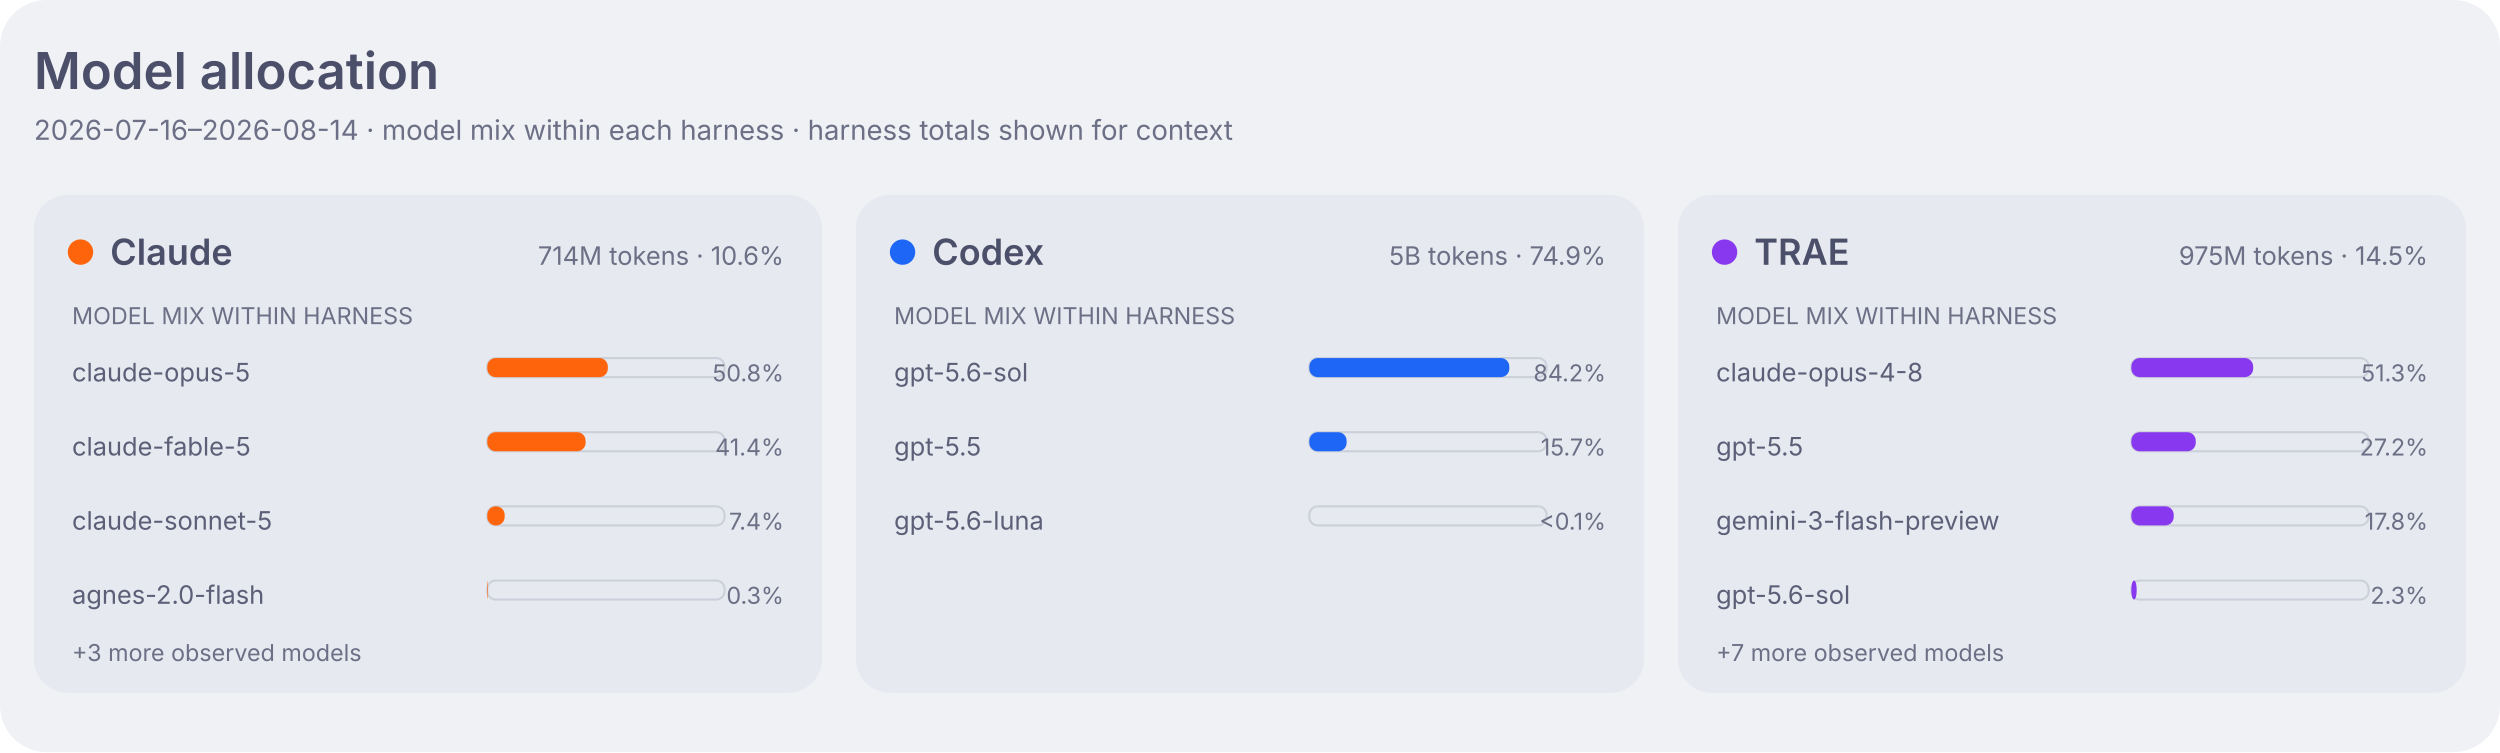
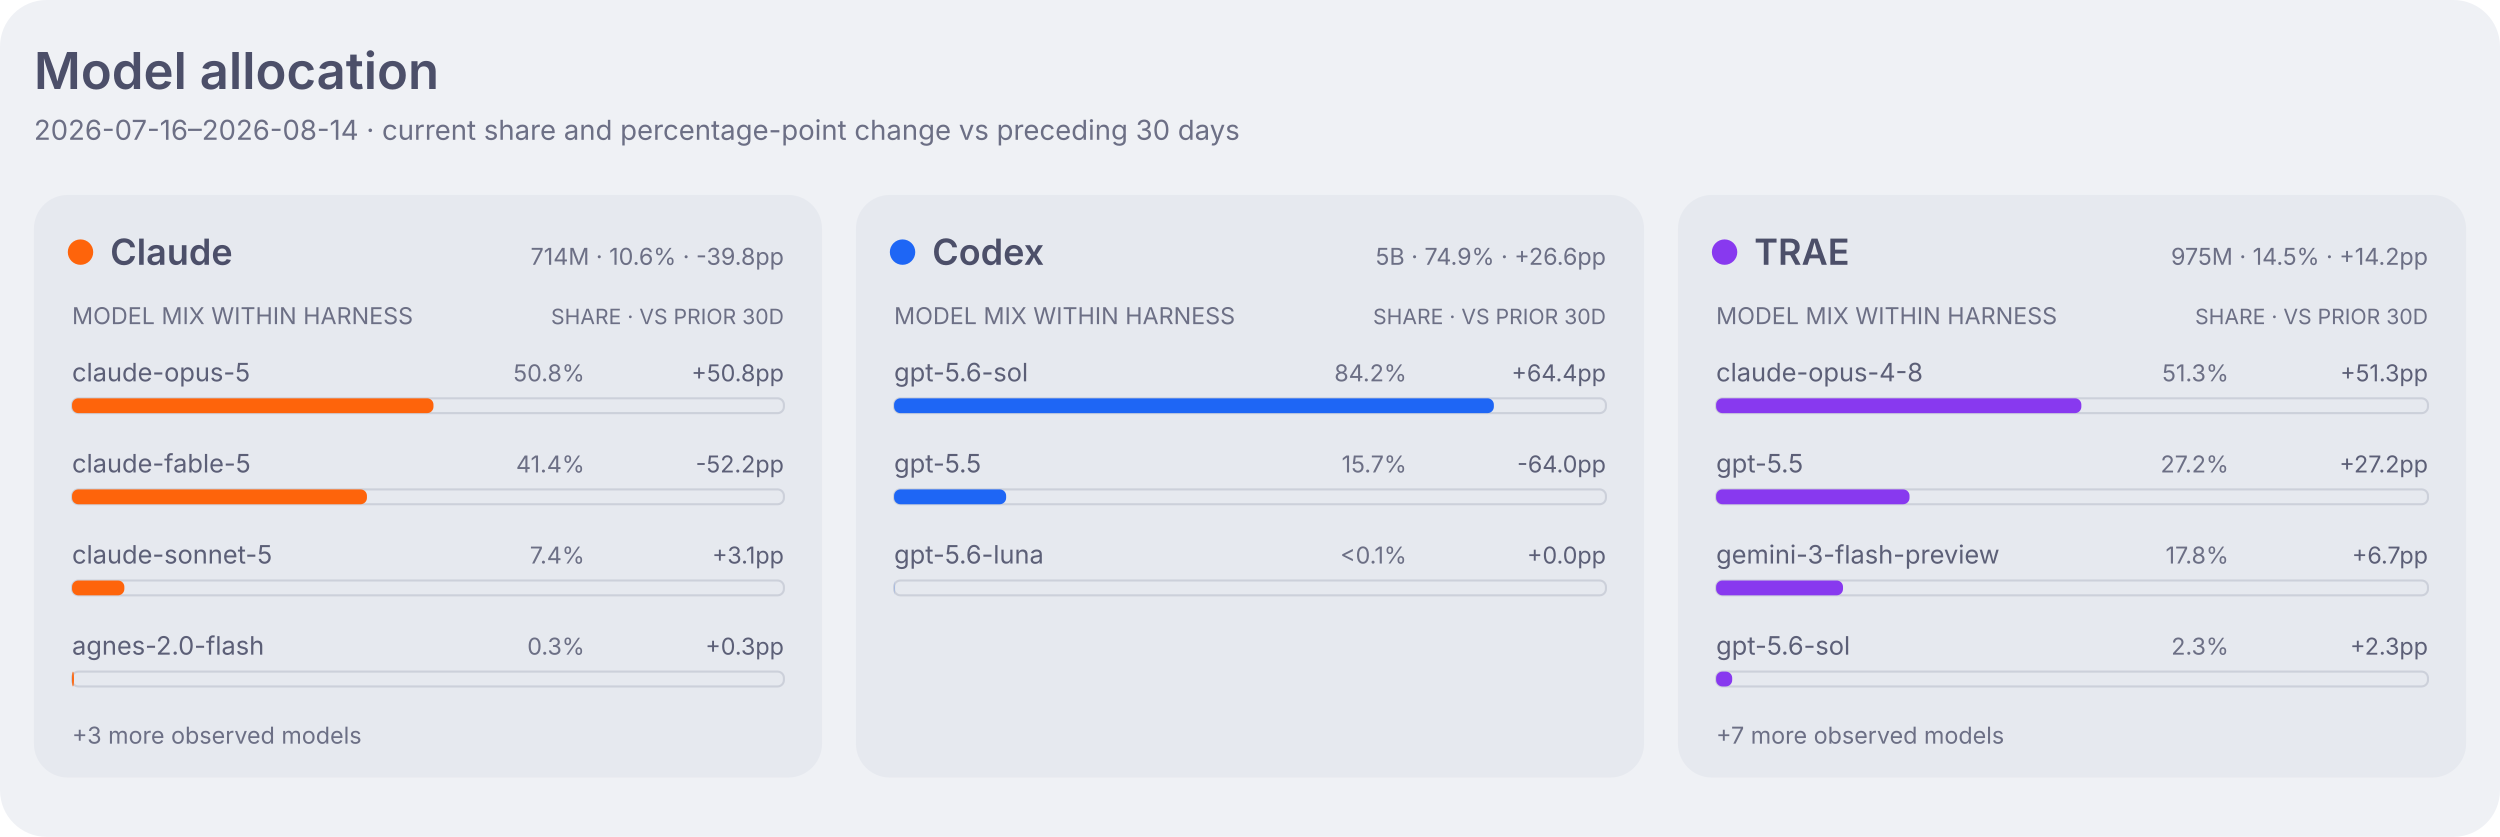
- <svg xmlns="http://www.w3.org/2000/svg" width="1180" height="355" viewBox="0 0 1180 355" role="img" aria-labelledby="title desc">
+ <svg xmlns="http://www.w3.org/2000/svg" width="1180" height="395" viewBox="0 0 1180 395" role="img" aria-labelledby="title desc">
  <style>
    .dashboard-background { fill: #eff1f5; }
    .dashboard-panel { fill: #e6e9ef; }
    .dashboard-primary { fill: #4c4f69; }
    .dashboard-secondary { fill: #5c5f77; }
    .dashboard-muted { fill: #6c6f85; }
    .dashboard-accent { fill: #179299; }
    .dashboard-border { stroke: #ccd0da; }
    .agent-claude { fill: #fe640b; }
    .agent-codex { fill: #1e66f5; }
    .agent-traex { fill: #8839ef; }
    .agent-legacy { fill: #6c6f85; }
    .component-input { fill: #40a02b; }
    .component-output { fill: #df8e1d; }
    .component-cache-write { fill: #179299; }
    .component-cache-read { fill: #7287fd; }
    .heatmap-level-0 { fill: #ccd0da; }
    .heatmap-level-1 { fill: #179299; fill-opacity: 0.25; }
    .heatmap-level-2 { fill: #179299; fill-opacity: 0.5; }
    .heatmap-level-3 { fill: #179299; fill-opacity: 0.75; }
    .heatmap-level-4 { fill: #179299; }
    @media (prefers-color-scheme: dark) {
      .dashboard-background { fill: #1e1e2e; }
      .dashboard-panel { fill: #181825; }
      .dashboard-primary { fill: #cdd6f4; }
      .dashboard-secondary { fill: #bac2de; }
      .dashboard-muted { fill: #a6adc8; }
      .dashboard-accent { fill: #94e2d5; }
      .dashboard-border { stroke: #313244; }
      .agent-claude { fill: #fab387; }
      .agent-codex { fill: #89b4fa; }
      .agent-traex { fill: #cba6f7; }
      .agent-legacy { fill: #a6adc8; }
      .component-input { fill: #a6e3a1; }
      .component-output { fill: #f9e2af; }
      .component-cache-write { fill: #94e2d5; }
      .component-cache-read { fill: #b4befe; }
      .heatmap-level-0 { fill: #313244; }
      .heatmap-level-1 { fill: #94e2d5; fill-opacity: 0.25; }
      .heatmap-level-2 { fill: #94e2d5; fill-opacity: 0.5; }
      .heatmap-level-3 { fill: #94e2d5; fill-opacity: 0.75; }
      .heatmap-level-4 { fill: #94e2d5; }
    }
  </style>
-   <rect class="dashboard-background" width="1180" height="355" rx="22" />
+   <rect class="dashboard-background" width="1180" height="395" rx="22" />
  <text class="dashboard-primary" x="16" y="42" font-family="-apple-system,BlinkMacSystemFont,Segoe UI,sans-serif" font-size="24" font-weight="600">Model allocation</text>
-   <text class="dashboard-muted" x="16" y="66" font-family="-apple-system,BlinkMacSystemFont,Segoe UI,sans-serif" font-size="13">2026-07-16–2026-08-14 · model mix within each harness · harness totals shown for context</text>
-   <rect class="dashboard-panel" x="16" y="92" width="372" height="235" rx="16" />
+   <text class="dashboard-muted" x="16" y="66" font-family="-apple-system,BlinkMacSystemFont,Segoe UI,sans-serif" font-size="13">2026-07-16–2026-08-14 · current share and percentage-point change vs preceding 30 days</text>
+   <rect class="dashboard-panel" x="16" y="92" width="372" height="275" rx="16" />
  <circle class="agent-claude" cx="38" cy="119" r="6" />
  <text class="dashboard-primary" x="52" y="125" font-family="-apple-system,BlinkMacSystemFont,Segoe UI,sans-serif" font-size="17" font-weight="600">Claude</text>
-   <text class="dashboard-muted" x="370" y="125" text-anchor="end" font-family="-apple-system,BlinkMacSystemFont,Segoe UI,sans-serif" font-size="12">714M tokens · 10.6%</text>
+   <text class="dashboard-muted" x="370" y="125" text-anchor="end" font-family="-apple-system,BlinkMacSystemFont,Segoe UI,sans-serif" font-size="11">714M · 10.6% · -39.8pp</text>
  <text class="dashboard-muted" x="34" y="153" font-family="-apple-system,BlinkMacSystemFont,Segoe UI,sans-serif" font-size="11">MODEL MIX WITHIN HARNESS</text>
+   <text class="dashboard-muted" x="370" y="153" text-anchor="end" font-family="-apple-system,BlinkMacSystemFont,Segoe UI,sans-serif" font-size="10">SHARE · VS PRIOR 30D</text>
  <text class="dashboard-secondary" x="34" y="180" font-family="-apple-system,BlinkMacSystemFont,Segoe UI,sans-serif" font-size="12">claude-opus-5</text>
-   <rect class="dashboard-border" x="230" y="169" width="112" height="9" rx="4" fill="none" stroke-width="1" />
-   <rect class="agent-claude" x="230" y="169" width="56.9" height="9" rx="4" data-agent="claude" data-model="claude-opus-5" data-tokens="362770690">
+   <text class="dashboard-muted" x="276" y="180" text-anchor="end" font-family="-apple-system,BlinkMacSystemFont,Segoe UI,sans-serif" font-size="11">50.8%</text>
+   <text class="dashboard-secondary" x="370" y="180" text-anchor="end" font-family="-apple-system,BlinkMacSystemFont,Segoe UI,sans-serif" font-size="11">+50.8pp</text>
+   <rect class="dashboard-border" x="34" y="188" width="336" height="7" rx="3" fill="none" stroke-width="1" />
+   <rect class="agent-claude" x="34" y="188" width="170.6" height="7" rx="3" data-agent="claude" data-model="claude-opus-5" data-tokens="362770690">
    </rect>
-   <text class="dashboard-muted" x="370" y="180" text-anchor="end" font-family="-apple-system,BlinkMacSystemFont,Segoe UI,sans-serif" font-size="11">50.8%</text>
-   <text class="dashboard-secondary" x="34" y="215" font-family="-apple-system,BlinkMacSystemFont,Segoe UI,sans-serif" font-size="12">claude-fable-5</text>
-   <rect class="dashboard-border" x="230" y="204" width="112" height="9" rx="4" fill="none" stroke-width="1" />
-   <rect class="agent-claude" x="230" y="204" width="46.4" height="9" rx="4" data-agent="claude" data-model="claude-fable-5" data-tokens="296040148">
+   <text class="dashboard-secondary" x="34" y="223" font-family="-apple-system,BlinkMacSystemFont,Segoe UI,sans-serif" font-size="12">claude-fable-5</text>
+   <text class="dashboard-muted" x="276" y="223" text-anchor="end" font-family="-apple-system,BlinkMacSystemFont,Segoe UI,sans-serif" font-size="11">41.4%</text>
+   <text class="dashboard-secondary" x="370" y="223" text-anchor="end" font-family="-apple-system,BlinkMacSystemFont,Segoe UI,sans-serif" font-size="11">-52.2pp</text>
+   <rect class="dashboard-border" x="34" y="231" width="336" height="7" rx="3" fill="none" stroke-width="1" />
+   <rect class="agent-claude" x="34" y="231" width="139.2" height="7" rx="3" data-agent="claude" data-model="claude-fable-5" data-tokens="296040148">
    </rect>
-   <text class="dashboard-muted" x="370" y="215" text-anchor="end" font-family="-apple-system,BlinkMacSystemFont,Segoe UI,sans-serif" font-size="11">41.4%</text>
-   <text class="dashboard-secondary" x="34" y="250" font-family="-apple-system,BlinkMacSystemFont,Segoe UI,sans-serif" font-size="12">claude-sonnet-5</text>
-   <rect class="dashboard-border" x="230" y="239" width="112" height="9" rx="4" fill="none" stroke-width="1" />
-   <rect class="agent-claude" x="230" y="239" width="8.2" height="9" rx="4" data-agent="claude" data-model="claude-sonnet-5" data-tokens="52601105">
+   <text class="dashboard-secondary" x="34" y="266" font-family="-apple-system,BlinkMacSystemFont,Segoe UI,sans-serif" font-size="12">claude-sonnet-5</text>
+   <text class="dashboard-muted" x="276" y="266" text-anchor="end" font-family="-apple-system,BlinkMacSystemFont,Segoe UI,sans-serif" font-size="11">7.4%</text>
+   <text class="dashboard-secondary" x="370" y="266" text-anchor="end" font-family="-apple-system,BlinkMacSystemFont,Segoe UI,sans-serif" font-size="11">+3.1pp</text>
+   <rect class="dashboard-border" x="34" y="274" width="336" height="7" rx="3" fill="none" stroke-width="1" />
+   <rect class="agent-claude" x="34" y="274" width="24.7" height="7" rx="3" data-agent="claude" data-model="claude-sonnet-5" data-tokens="52601105">
    </rect>
-   <text class="dashboard-muted" x="370" y="250" text-anchor="end" font-family="-apple-system,BlinkMacSystemFont,Segoe UI,sans-serif" font-size="11">7.4%</text>
-   <text class="dashboard-secondary" x="34" y="285" font-family="-apple-system,BlinkMacSystemFont,Segoe UI,sans-serif" font-size="12">agnes-2.0-flash</text>
-   <rect class="dashboard-border" x="230" y="274" width="112" height="9" rx="4" fill="none" stroke-width="1" />
-   <rect class="agent-claude" x="230" y="274" width="0.3" height="9" rx="4" data-agent="claude" data-model="agnes-2.0-flash" data-tokens="1883260">
+   <text class="dashboard-secondary" x="34" y="309" font-family="-apple-system,BlinkMacSystemFont,Segoe UI,sans-serif" font-size="12">agnes-2.0-flash</text>
+   <text class="dashboard-muted" x="276" y="309" text-anchor="end" font-family="-apple-system,BlinkMacSystemFont,Segoe UI,sans-serif" font-size="11">0.3%</text>
+   <text class="dashboard-secondary" x="370" y="309" text-anchor="end" font-family="-apple-system,BlinkMacSystemFont,Segoe UI,sans-serif" font-size="11">+0.3pp</text>
+   <rect class="dashboard-border" x="34" y="317" width="336" height="7" rx="3" fill="none" stroke-width="1" />
+   <rect class="agent-claude" x="34" y="317" width="0.9" height="7" rx="3" data-agent="claude" data-model="agnes-2.0-flash" data-tokens="1883260">
    </rect>
-   <text class="dashboard-muted" x="370" y="285" text-anchor="end" font-family="-apple-system,BlinkMacSystemFont,Segoe UI,sans-serif" font-size="11">0.3%</text>
-   <text class="dashboard-muted" x="34" y="312" font-family="-apple-system,BlinkMacSystemFont,Segoe UI,sans-serif" font-size="11">+3 more observed models</text>
-   <rect class="dashboard-panel" x="404" y="92" width="372" height="235" rx="16" />
+   <text class="dashboard-muted" x="34" y="351" font-family="-apple-system,BlinkMacSystemFont,Segoe UI,sans-serif" font-size="11">+3 more observed models</text>
+   <rect class="dashboard-panel" x="404" y="92" width="372" height="275" rx="16" />
  <circle class="agent-codex" cx="426" cy="119" r="6" />
  <text class="dashboard-primary" x="440" y="125" font-family="-apple-system,BlinkMacSystemFont,Segoe UI,sans-serif" font-size="17" font-weight="600">Codex</text>
-   <text class="dashboard-muted" x="758" y="125" text-anchor="end" font-family="-apple-system,BlinkMacSystemFont,Segoe UI,sans-serif" font-size="12">5B tokens · 74.9%</text>
+   <text class="dashboard-muted" x="758" y="125" text-anchor="end" font-family="-apple-system,BlinkMacSystemFont,Segoe UI,sans-serif" font-size="11">5B · 74.9% · +26.6pp</text>
  <text class="dashboard-muted" x="422" y="153" font-family="-apple-system,BlinkMacSystemFont,Segoe UI,sans-serif" font-size="11">MODEL MIX WITHIN HARNESS</text>
+   <text class="dashboard-muted" x="758" y="153" text-anchor="end" font-family="-apple-system,BlinkMacSystemFont,Segoe UI,sans-serif" font-size="10">SHARE · VS PRIOR 30D</text>
  <text class="dashboard-secondary" x="422" y="180" font-family="-apple-system,BlinkMacSystemFont,Segoe UI,sans-serif" font-size="12">gpt-5.6-sol</text>
-   <rect class="dashboard-border" x="618" y="169" width="112" height="9" rx="4" fill="none" stroke-width="1" />
-   <rect class="agent-codex" x="618" y="169" width="94.4" height="9" rx="4" data-agent="codex" data-model="gpt-5.6-sol" data-tokens="3976441910">
+   <text class="dashboard-muted" x="664" y="180" text-anchor="end" font-family="-apple-system,BlinkMacSystemFont,Segoe UI,sans-serif" font-size="11">84.2%</text>
+   <text class="dashboard-secondary" x="758" y="180" text-anchor="end" font-family="-apple-system,BlinkMacSystemFont,Segoe UI,sans-serif" font-size="11">+64.4pp</text>
+   <rect class="dashboard-border" x="422" y="188" width="336" height="7" rx="3" fill="none" stroke-width="1" />
+   <rect class="agent-codex" x="422" y="188" width="283.1" height="7" rx="3" data-agent="codex" data-model="gpt-5.6-sol" data-tokens="3976441910">
    </rect>
-   <text class="dashboard-muted" x="758" y="180" text-anchor="end" font-family="-apple-system,BlinkMacSystemFont,Segoe UI,sans-serif" font-size="11">84.2%</text>
-   <text class="dashboard-secondary" x="422" y="215" font-family="-apple-system,BlinkMacSystemFont,Segoe UI,sans-serif" font-size="12">gpt-5.5</text>
-   <rect class="dashboard-border" x="618" y="204" width="112" height="9" rx="4" fill="none" stroke-width="1" />
-   <rect class="agent-codex" x="618" y="204" width="17.6" height="9" rx="4" data-agent="codex" data-model="gpt-5.5" data-tokens="742587086">
+   <text class="dashboard-secondary" x="422" y="223" font-family="-apple-system,BlinkMacSystemFont,Segoe UI,sans-serif" font-size="12">gpt-5.5</text>
+   <text class="dashboard-muted" x="664" y="223" text-anchor="end" font-family="-apple-system,BlinkMacSystemFont,Segoe UI,sans-serif" font-size="11">15.7%</text>
+   <text class="dashboard-secondary" x="758" y="223" text-anchor="end" font-family="-apple-system,BlinkMacSystemFont,Segoe UI,sans-serif" font-size="11">-64.0pp</text>
+   <rect class="dashboard-border" x="422" y="231" width="336" height="7" rx="3" fill="none" stroke-width="1" />
+   <rect class="agent-codex" x="422" y="231" width="52.9" height="7" rx="3" data-agent="codex" data-model="gpt-5.5" data-tokens="742587086">
    </rect>
-   <text class="dashboard-muted" x="758" y="215" text-anchor="end" font-family="-apple-system,BlinkMacSystemFont,Segoe UI,sans-serif" font-size="11">15.7%</text>
-   <text class="dashboard-secondary" x="422" y="250" font-family="-apple-system,BlinkMacSystemFont,Segoe UI,sans-serif" font-size="12">gpt-5.6-luna</text>
-   <rect class="dashboard-border" x="618" y="239" width="112" height="9" rx="4" fill="none" stroke-width="1" />
-   <rect class="agent-codex" x="618" y="239" width="0.0" height="9" rx="4" data-agent="codex" data-model="gpt-5.6-luna" data-tokens="837889">
+   <text class="dashboard-secondary" x="422" y="266" font-family="-apple-system,BlinkMacSystemFont,Segoe UI,sans-serif" font-size="12">gpt-5.6-luna</text>
+   <text class="dashboard-muted" x="664" y="266" text-anchor="end" font-family="-apple-system,BlinkMacSystemFont,Segoe UI,sans-serif" font-size="11">&lt;0.1%</text>
+   <text class="dashboard-secondary" x="758" y="266" text-anchor="end" font-family="-apple-system,BlinkMacSystemFont,Segoe UI,sans-serif" font-size="11">+0.0pp</text>
+   <rect class="dashboard-border" x="422" y="274" width="336" height="7" rx="3" fill="none" stroke-width="1" />
+   <rect class="agent-codex" x="422" y="274" width="0.1" height="7" rx="3" data-agent="codex" data-model="gpt-5.6-luna" data-tokens="837889">
    </rect>
-   <text class="dashboard-muted" x="758" y="250" text-anchor="end" font-family="-apple-system,BlinkMacSystemFont,Segoe UI,sans-serif" font-size="11">&lt;0.1%</text>
-   <rect class="dashboard-panel" x="792" y="92" width="372" height="235" rx="16" />
+   <rect class="dashboard-panel" x="792" y="92" width="372" height="275" rx="16" />
  <circle class="agent-traex" cx="814" cy="119" r="6" />
  <text class="dashboard-primary" x="828" y="125" font-family="-apple-system,BlinkMacSystemFont,Segoe UI,sans-serif" font-size="17" font-weight="600">TRAE</text>
-   <text class="dashboard-muted" x="1146" y="125" text-anchor="end" font-family="-apple-system,BlinkMacSystemFont,Segoe UI,sans-serif" font-size="12">975M tokens · 14.5%</text>
+   <text class="dashboard-muted" x="1146" y="125" text-anchor="end" font-family="-apple-system,BlinkMacSystemFont,Segoe UI,sans-serif" font-size="11">975M · 14.5% · +14.2pp</text>
  <text class="dashboard-muted" x="810" y="153" font-family="-apple-system,BlinkMacSystemFont,Segoe UI,sans-serif" font-size="11">MODEL MIX WITHIN HARNESS</text>
+   <text class="dashboard-muted" x="1146" y="153" text-anchor="end" font-family="-apple-system,BlinkMacSystemFont,Segoe UI,sans-serif" font-size="10">SHARE · VS PRIOR 30D</text>
  <text class="dashboard-secondary" x="810" y="180" font-family="-apple-system,BlinkMacSystemFont,Segoe UI,sans-serif" font-size="12">claude-opus-4-8</text>
-   <rect class="dashboard-border" x="1006" y="169" width="112" height="9" rx="4" fill="none" stroke-width="1" />
-   <rect class="agent-traex" x="1006" y="169" width="57.5" height="9" rx="4" data-agent="traex" data-model="claude-opus-4-8" data-tokens="500334081">
+   <text class="dashboard-muted" x="1052" y="180" text-anchor="end" font-family="-apple-system,BlinkMacSystemFont,Segoe UI,sans-serif" font-size="11">51.3%</text>
+   <text class="dashboard-secondary" x="1146" y="180" text-anchor="end" font-family="-apple-system,BlinkMacSystemFont,Segoe UI,sans-serif" font-size="11">+51.3pp</text>
+   <rect class="dashboard-border" x="810" y="188" width="336" height="7" rx="3" fill="none" stroke-width="1" />
+   <rect class="agent-traex" x="810" y="188" width="172.4" height="7" rx="3" data-agent="traex" data-model="claude-opus-4-8" data-tokens="500334081">
    </rect>
-   <text class="dashboard-muted" x="1146" y="180" text-anchor="end" font-family="-apple-system,BlinkMacSystemFont,Segoe UI,sans-serif" font-size="11">51.3%</text>
-   <text class="dashboard-secondary" x="810" y="215" font-family="-apple-system,BlinkMacSystemFont,Segoe UI,sans-serif" font-size="12">gpt-5.5</text>
-   <rect class="dashboard-border" x="1006" y="204" width="112" height="9" rx="4" fill="none" stroke-width="1" />
-   <rect class="agent-traex" x="1006" y="204" width="30.4" height="9" rx="4" data-agent="traex" data-model="gpt-5.5" data-tokens="265101938">
+   <text class="dashboard-secondary" x="810" y="223" font-family="-apple-system,BlinkMacSystemFont,Segoe UI,sans-serif" font-size="12">gpt-5.5</text>
+   <text class="dashboard-muted" x="1052" y="223" text-anchor="end" font-family="-apple-system,BlinkMacSystemFont,Segoe UI,sans-serif" font-size="11">27.2%</text>
+   <text class="dashboard-secondary" x="1146" y="223" text-anchor="end" font-family="-apple-system,BlinkMacSystemFont,Segoe UI,sans-serif" font-size="11">+27.2pp</text>
+   <rect class="dashboard-border" x="810" y="231" width="336" height="7" rx="3" fill="none" stroke-width="1" />
+   <rect class="agent-traex" x="810" y="231" width="91.3" height="7" rx="3" data-agent="traex" data-model="gpt-5.5" data-tokens="265101938">
    </rect>
-   <text class="dashboard-muted" x="1146" y="215" text-anchor="end" font-family="-apple-system,BlinkMacSystemFont,Segoe UI,sans-serif" font-size="11">27.2%</text>
-   <text class="dashboard-secondary" x="810" y="250" font-family="-apple-system,BlinkMacSystemFont,Segoe UI,sans-serif" font-size="12">gemini-3-flash-preview</text>
-   <rect class="dashboard-border" x="1006" y="239" width="112" height="9" rx="4" fill="none" stroke-width="1" />
-   <rect class="agent-traex" x="1006" y="239" width="20.0" height="9" rx="4" data-agent="traex" data-model="gemini-3-flash-preview" data-tokens="173979177">
+   <text class="dashboard-secondary" x="810" y="266" font-family="-apple-system,BlinkMacSystemFont,Segoe UI,sans-serif" font-size="12">gemini-3-flash-preview</text>
+   <text class="dashboard-muted" x="1052" y="266" text-anchor="end" font-family="-apple-system,BlinkMacSystemFont,Segoe UI,sans-serif" font-size="11">17.8%</text>
+   <text class="dashboard-secondary" x="1146" y="266" text-anchor="end" font-family="-apple-system,BlinkMacSystemFont,Segoe UI,sans-serif" font-size="11">+6.7pp</text>
+   <rect class="dashboard-border" x="810" y="274" width="336" height="7" rx="3" fill="none" stroke-width="1" />
+   <rect class="agent-traex" x="810" y="274" width="59.9" height="7" rx="3" data-agent="traex" data-model="gemini-3-flash-preview" data-tokens="173979177">
    </rect>
-   <text class="dashboard-muted" x="1146" y="250" text-anchor="end" font-family="-apple-system,BlinkMacSystemFont,Segoe UI,sans-serif" font-size="11">17.8%</text>
-   <text class="dashboard-secondary" x="810" y="285" font-family="-apple-system,BlinkMacSystemFont,Segoe UI,sans-serif" font-size="12">gpt-5.6-sol</text>
-   <rect class="dashboard-border" x="1006" y="274" width="112" height="9" rx="4" fill="none" stroke-width="1" />
-   <rect class="agent-traex" x="1006" y="274" width="2.5" height="9" rx="4" data-agent="traex" data-model="gpt-5.6-sol" data-tokens="22103964">
+   <text class="dashboard-secondary" x="810" y="309" font-family="-apple-system,BlinkMacSystemFont,Segoe UI,sans-serif" font-size="12">gpt-5.6-sol</text>
+   <text class="dashboard-muted" x="1052" y="309" text-anchor="end" font-family="-apple-system,BlinkMacSystemFont,Segoe UI,sans-serif" font-size="11">2.3%</text>
+   <text class="dashboard-secondary" x="1146" y="309" text-anchor="end" font-family="-apple-system,BlinkMacSystemFont,Segoe UI,sans-serif" font-size="11">+2.3pp</text>
+   <rect class="dashboard-border" x="810" y="317" width="336" height="7" rx="3" fill="none" stroke-width="1" />
+   <rect class="agent-traex" x="810" y="317" width="7.6" height="7" rx="3" data-agent="traex" data-model="gpt-5.6-sol" data-tokens="22103964">
    </rect>
-   <text class="dashboard-muted" x="1146" y="285" text-anchor="end" font-family="-apple-system,BlinkMacSystemFont,Segoe UI,sans-serif" font-size="11">2.3%</text>
-   <text class="dashboard-muted" x="810" y="312" font-family="-apple-system,BlinkMacSystemFont,Segoe UI,sans-serif" font-size="11">+7 more observed models</text>
+   <text class="dashboard-muted" x="810" y="351" font-family="-apple-system,BlinkMacSystemFont,Segoe UI,sans-serif" font-size="11">+7 more observed models</text>
</svg>
